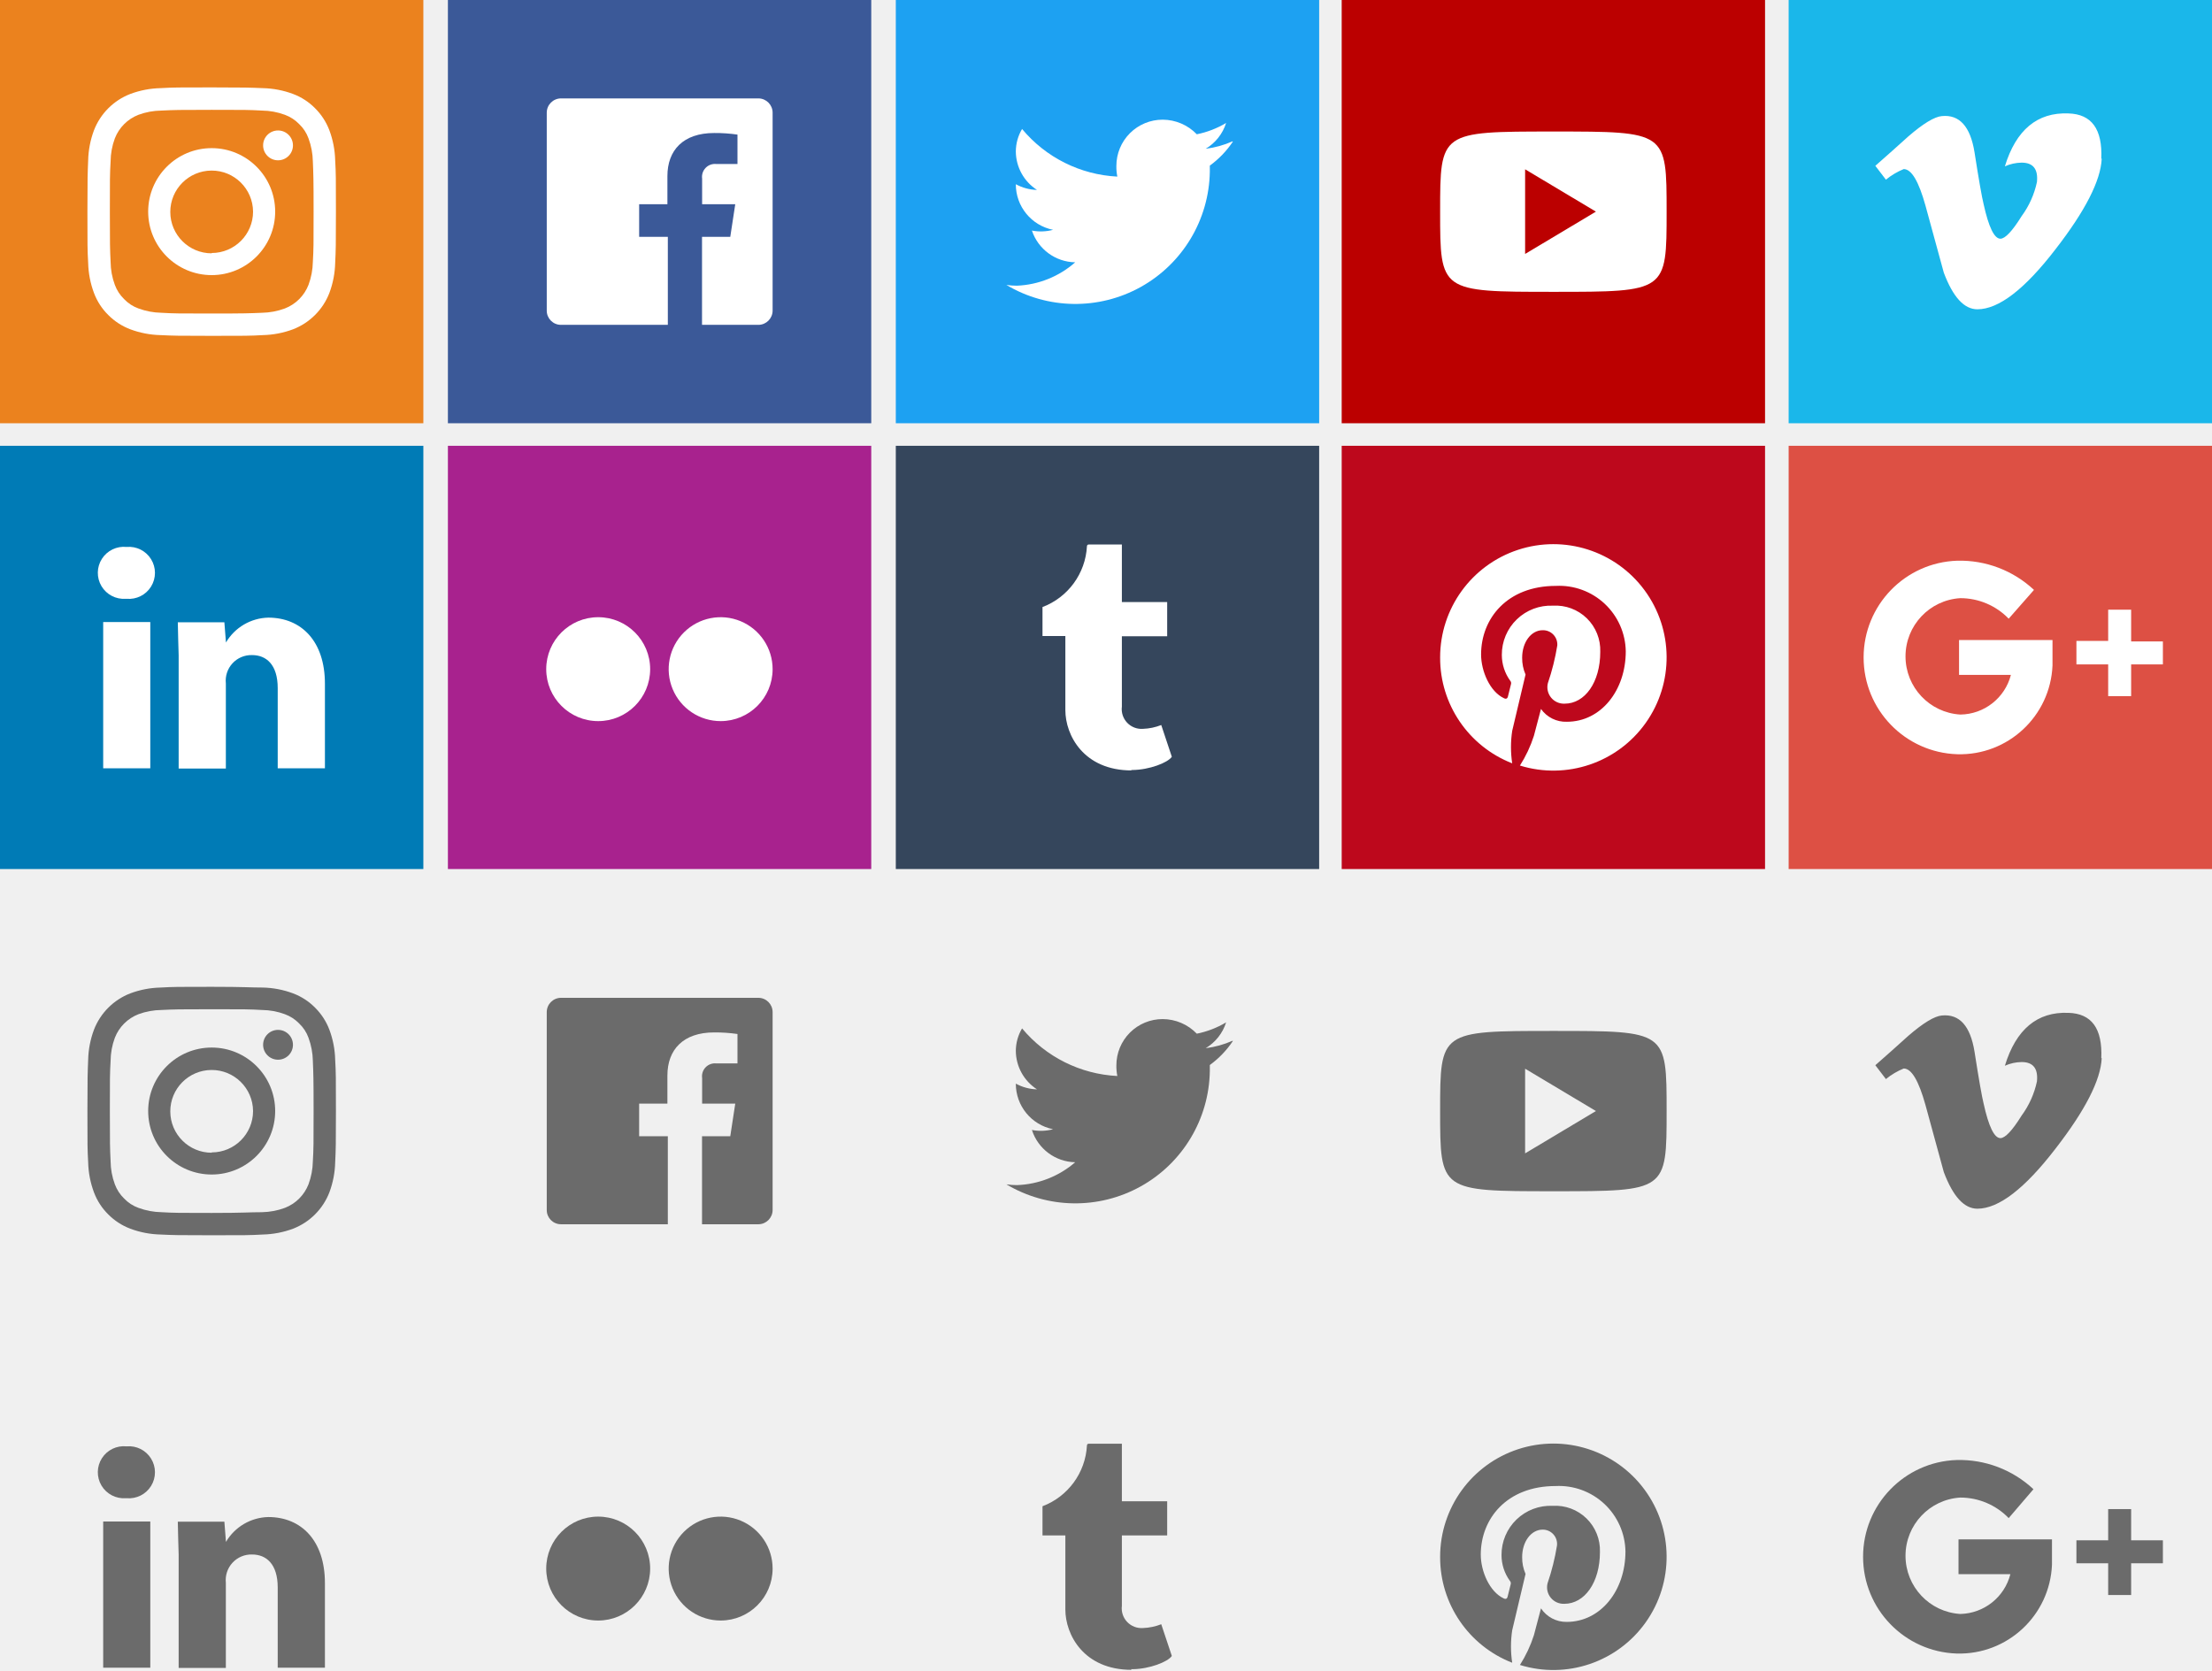
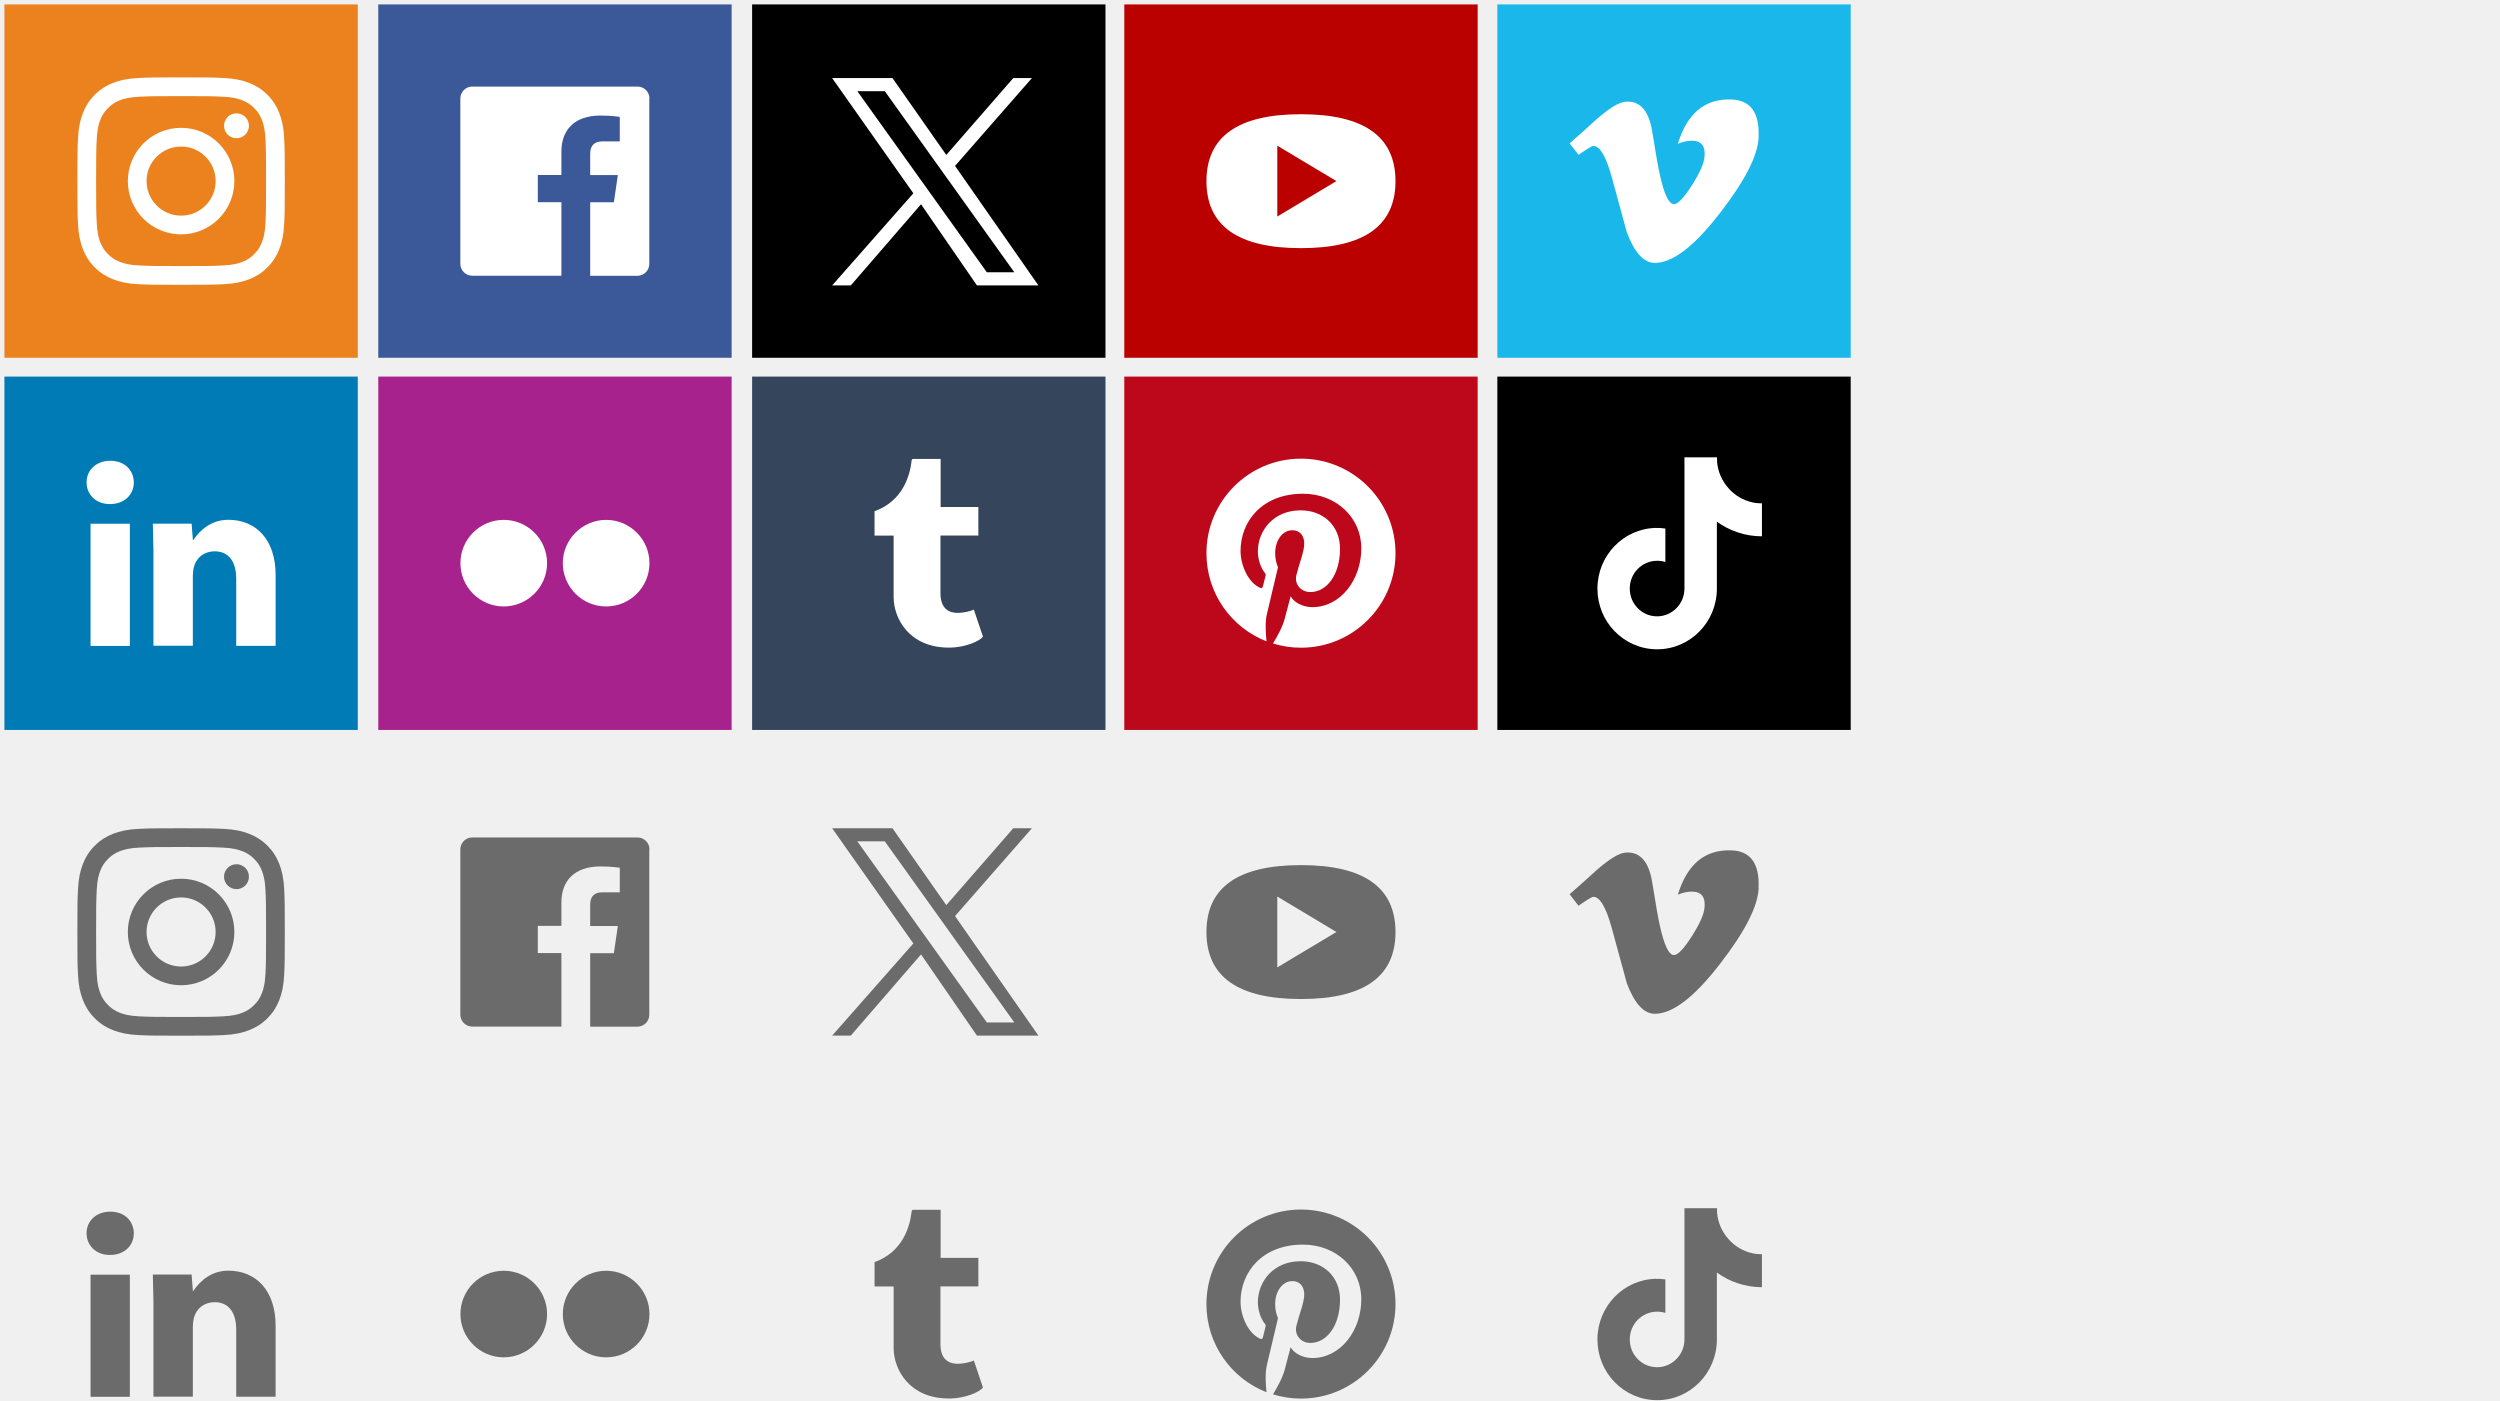
- <svg xmlns="http://www.w3.org/2000/svg" data-name="color bg copy" width="209" height="157.84" style="">
+ <svg xmlns="http://www.w3.org/2000/svg" data-name="color bg copy" width="283" height="158.5" style="">
  <rect id="backgroundrect" width="100%" height="100%" x="0" y="0" fill="none" stroke="none" />
  <defs>
-     <style>.cls-1{fill:#eb821e;}.cls-2{fill:#fff;}.cls-3{fill:#3b5998;}.cls-4{fill:#1da1f2;}.cls-5{fill:#b00;}.cls-6{fill:#007bb6;}.cls-7{fill:#dd5044;}.cls-8{isolation:isolate;}.cls-9{fill:#35465c;}.cls-10{fill:#bd081c;}.cls-11{fill:#1ab7ea;}.cls-12{fill:#a8228e;}.cls-13{fill:#6b6b6b;}</style>
+     <style>
+       .cls-1 {
+         fill: #007bb6;
+       }
+ 
+       .cls-2 {
+         fill: #fff;
+       }
+ 
+       .cls-3 {
+         fill: #eb821e;
+       }
+ 
+       .cls-4 {
+         fill: #6b6b6b;
+       }
+ 
+       .cls-5 {
+         fill: #b00;
+       }
+ 
+       .cls-6 {
+         fill: #bd081c;
+       }
+ 
+       .cls-7 {
+         fill: #a8228e;
+       }
+ 
+       .cls-8 {
+         fill: #1ab7ea;
+       }
+ 
+       .cls-9 {
+         fill: #35465c;
+       }
+ 
+       .cls-10 {
+         fill: #3b5998;
+       }
+     </style>
  </defs>
  <g class="currentLayer" style="">
-     <rect class="cls-1" width="40" height="40" id="svg_1" />
-     <path class="cls-2" d="M20,14 a6,6 0 1 0 6,6 A6,6 0 0 0 20,14 zm0,9.94 A3.91,3.91 0 1 1 23.91,20 A3.91,3.91 0 0 1 20,23.91 z" id="svg_2" />
-     <circle class="cls-2" cx="26.27" cy="13.74" r="1.41" id="svg_3" />
-     <rect class="cls-3" x="42.32" width="40" height="40" id="svg_6" />
-     <path id="svg_4" data-name="svg 4" class="cls-2" d="M73,10.64 A1.35,1.35 0 0 0 71.68,9.3 H53 a1.35,1.35 0 0 0 -1.34,1.34 V29.37 A1.34,1.34 0 0 0 53,30.7 h10.1 V22.38 H60.39 V19.3 h2.67 V16.64 c0,-2.44 1.49,-4.07 4.42,-4.07 a14.79,14.79 0 0 1 2.2,0.15 V15.5 h-2 a1.22,1.22 0 0 0 -1.34,1.38 V19.3 h3.13 L69,22.38 H66.33 V30.7 h5.35 A1.35,1.35 0 0 0 73,29.36 V10.64 z" />
-     <rect class="cls-4" x="84.64" width="40" height="40" id="svg_7" />
-     <path id="twitter" class="cls-2" d="M116.45,13.36 a9,9 0 0 1 -2.53,0.7 a4.38,4.38 0 0 0 1.93,-2.44 a8.77,8.77 0 0 1 -2.77,1.07 a4.5,4.5 0 0 0 -3.22,-1.38 a4.37,4.37 0 0 0 -4.38,4.38 a4.75,4.75 0 0 0 0.09,1 a12.52,12.52 0 0 1 -9,-4.5 a4.19,4.19 0 0 0 -0.59,2.13 a4.36,4.36 0 0 0 2,3.63 a4.4,4.4 0 0 1 -2,-0.54 v0 a4.38,4.38 0 0 0 3.52,4.31 a4.47,4.47 0 0 1 -2,0.07 a4.39,4.39 0 0 0 4.09,3 A8.89,8.89 0 0 1 96.09,27 a7.17,7.17 0 0 1 -1,-0.07 a12.71,12.71 0 0 0 19.22,-10.7 v-0.58 a8.9,8.9 0 0 0 2.18,-2.27 z" />
-     <rect class="cls-5" x="126.77" width="40" height="40" id="svg_8" />
-     <path id="youtube" class="cls-2" d="M146.77,12.43 c-10.7,0 -10.7,0 -10.7,7.57 s0,7.58 10.7,7.58 s10.7,0 10.7,-7.58 S157.47,12.43 146.77,12.43 zM144.1,24 V16 l6.69,4 l-6.69,4 z" />
-     <rect class="cls-6" y="42.13" width="40" height="40" id="svg_9" />
-     <path id="svg_5" data-name="svg 5" class="cls-2" d="M9.75,58.79 V72.61 H14.2 V58.79 zm11.59,5.8 a2.42,2.42 0 0 1 2.48,-2.68 c1.33,0 2.42,0.89 2.42,3.12 v7.58 H30.7 v-8 c0,-4 -2.22,-6.24 -5.35,-6.24 a4.77,4.77 0 0 0 -4,2.35 l-0.15,-1.91 H16.8 c0,0.47 0.08,3.12 0.08,3.12 v10.7 h4.46 v-8 zm-9.38,-8 a2.46,2.46 0 1 0 0,-4.9 a2.46,2.46 0 1 0 -0.08,4.9 z" />
-     <rect class="cls-7" x="169" y="42.13" width="40" height="40" id="svg_10" />
-     <path class="cls-2" d="M189.79,58.47 a6.35,6.35 0 0 0 -4.57,-1.94 a5.51,5.51 0 0 0 0,11 A5,5 0 0 0 190,63.78 h-4.9 V60.49 h8.83 v2.4 a8.76,8.76 0 0 1 -9,8.39 a9.15,9.15 0 0 1 0,-18.29 a10.23,10.23 0 0 1 7.25,2.76 z" id="svg_11" />
-     <g class="cls-8" id="svg_12">
-       <path class="cls-2" d="M199.19,57.62 h2.17 v3 h3 v2.17 h-3 v3 h-2.17 v-3 h-3 V60.57 h3 z" id="svg_13" />
+     <g id="svg_1">
+       <rect class="cls-3" x="0.5" y="0.5" width="40" height="40" id="svg_2" />
+       <path class="cls-2" d="M20.5,14.47c-3.33,0-6.03,2.7-6.03,6.03s2.7,6.03,6.03,6.03,6.03-2.7,6.03-6.03-2.7-6.03-6.03-6.03Zm0,9.94c-2.16,0-3.91-1.75-3.91-3.91s1.75-3.91,3.91-3.91,3.91,1.75,3.91,3.91-1.75,3.91-3.91,3.91Z" id="svg_3" />
    </g>
-     <rect class="cls-9" x="84.64" y="42.13" width="40" height="40" id="svg_14" />
-     <path class="cls-2" d="M106.92,72.81 c-4.54,0 -6.26,-3.34 -6.26,-5.7 v-7 H98.5 V57.37 a6.52,6.52 0 0 0 4.2,-5.75 a0.16,0.16 0 0 1 0.16,-0.16 H106 V56.9 h4.28 v3.23 H106 v6.65 a1.87,1.87 0 0 0 2,2.1 H108 a5.19,5.19 0 0 0 1.72,-0.36 l1,3 c-0.39,0.57 -2.13,1.23 -3.7,1.25 h-0.16 " id="svg_15" />
-     <rect class="cls-10" x="126.77" y="42.13" width="40" height="40" id="svg_16" />
-     <path class="cls-2" d="M136.07,62.14 a10.69,10.69 0 0 0 6.81,10 a10.22,10.22 0 0 1 0,-3.07 c0.2,-0.83 1.26,-5.32 1.26,-5.32 a3.86,3.86 0 0 1 -0.32,-1.59 c0,-1.48 0.86,-2.6 1.93,-2.6 A1.35,1.35 0 0 1 147.14,61 a21.66,21.66 0 0 1 -0.89,3.56 a1.56,1.56 0 0 0 1.59,1.94 c1.9,0 3.36,-2 3.36,-4.9 a4.22,4.22 0 0 0 -4.47,-4.36 a4.63,4.63 0 0 0 -4.83,4.65 a4.15,4.15 0 0 0 0.79,2.44 a0.34,0.34 0 0 1 0.08,0.31 c-0.08,0.33 -0.26,1.06 -0.3,1.21 s-0.16,0.24 -0.36,0.14 c-1.34,-0.62 -2.17,-2.57 -2.17,-4.14 c0,-3.38 2.45,-6.48 7.07,-6.48 a6.29,6.29 0 0 1 6.6,6.18 c0,3.69 -2.33,6.66 -5.56,6.66 A2.86,2.86 0 0 1 145.6,67 s-0.53,2 -0.67,2.54 a12.14,12.14 0 0 1 -1.32,2.81 a10.7,10.7 0 1 0 -7.54,-10.22 z" id="svg_17" />
-     <rect class="cls-11" x="169" width="40" height="40" id="svg_18" />
-     <path class="cls-2" d="M198.58,15 q-0.15,3.12 -4.37,8.56 q-4.36,5.67 -7.38,5.67 q-1.87,0 -3.17,-3.46 l-1.73,-6.33 c-0.64,-2.3 -1.32,-3.46 -2.06,-3.46 a6.58,6.58 0 0 0 -1.68,1 l-1,-1.31 c1.05,-0.92 2.09,-1.85 3.12,-2.78 c1.41,-1.22 2.47,-1.86 3.17,-1.92 c1.67,-0.16 2.69,1 3.08,3.41 c0.41,2.63 0.7,4.27 0.86,4.91 q0.72,3.27 1.59,3.27 c0.44,0 1.12,-0.71 2,-2.13 a8.4,8.4 0 0 0 1.45,-3.23 c0.12,-1.22 -0.36,-1.83 -1.45,-1.83 a4,4 0 0 0 -1.58,0.35 c1.05,-3.44 3.06,-5.12 6,-5 c2.2,0.06 3.23,1.49 3.11,4.28 " id="svg_19" />
-     <rect class="cls-12" x="42.32" y="42.13" width="40" height="40" id="svg_20" />
-     <path class="cls-2" d="M61.43,63.25 a4.91,4.91 0 1 0 -4.91,4.9 A4.91,4.91 0 0 0 61.43,63.25 z" id="svg_21" />
-     <path class="cls-2" d="M73,63.25 a4.91,4.91 0 1 0 -4.9,4.9 A4.91,4.91 0 0 0 73,63.25 z" id="svg_22" />
-     <path class="cls-2" d="M20,10.38 c3.14,0 3.51,0 4.75,0.07 a6.42,6.42 0 0 1 2.17,0.4 a3.59,3.59 0 0 1 1.35,0.88 a3.48,3.48 0 0 1 0.88,1.35 a6.63,6.63 0 0 1 0.41,2.18 c0.05,1.24 0.07,1.61 0.07,4.74 s0,3.51 -0.07,4.75 a6.61,6.61 0 0 1 -0.41,2.17 a3.91,3.91 0 0 1 -2.23,2.23 a6.61,6.61 0 0 1 -2.17,0.41 c-1.24,0.05 -1.61,0.07 -4.75,0.07 s-3.5,0 -4.74,-0.07 a6.63,6.63 0 0 1 -2.18,-0.41 a3.48,3.48 0 0 1 -1.35,-0.88 a3.59,3.59 0 0 1 -0.88,-1.35 a6.42,6.42 0 0 1 -0.4,-2.17 c-0.06,-1.24 -0.07,-1.61 -0.07,-4.75 s0,-3.5 0.07,-4.74 a6.44,6.44 0 0 1 0.4,-2.18 a3.91,3.91 0 0 1 2.23,-2.23 a6.44,6.44 0 0 1 2.18,-0.4 c1.24,-0.06 1.61,-0.07 4.74,-0.07 m0,-2.12 c-3.19,0 -3.59,0 -4.84,0.07 a8.7,8.7 0 0 0 -2.85,0.55 a6,6 0 0 0 -3.43,3.43 a8.7,8.7 0 0 0 -0.55,2.85 c-0.05,1.25 -0.07,1.65 -0.07,4.84 s0,3.59 0.07,4.84 a8.7,8.7 0 0 0 0.55,2.85 a5.77,5.77 0 0 0 1.35,2.08 a5.86,5.86 0 0 0 2.08,1.35 a8.7,8.7 0 0 0 2.85,0.55 c1.25,0.06 1.65,0.07 4.84,0.07 s3.59,0 4.84,-0.07 a8.7,8.7 0 0 0 2.85,-0.55 a6,6 0 0 0 3.43,-3.43 a8.7,8.7 0 0 0 0.55,-2.85 c0.06,-1.25 0.07,-1.65 0.07,-4.84 s0,-3.59 -0.07,-4.84 a8.7,8.7 0 0 0 -0.55,-2.85 a5.86,5.86 0 0 0 -1.35,-2.08 a5.77,5.77 0 0 0 -2.08,-1.35 a8.7,8.7 0 0 0 -2.85,-0.55 c-1.25,-0.05 -1.65,-0.07 -4.84,-0.07 z" id="svg_23" />
-     <path class="cls-13" d="M20,99 a6,6 0 1 0 6,6 A6,6 0 0 0 20,99 zm0,9.94 A3.91,3.91 0 1 1 23.91,105 A3.91,3.91 0 0 1 20,108.91 z" id="svg_24" />
-     <circle class="cls-13" cx="26.27" cy="98.74" r="1.41" id="svg_25" />
-     <path id="svg_4-2" data-name="svg 4" class="cls-13" d="M73,95.64 a1.35,1.35 0 0 0 -1.34,-1.34 H53 a1.35,1.35 0 0 0 -1.34,1.34 v18.73 A1.34,1.34 0 0 0 53,115.7 h10.1 v-8.32 H60.39 V104.3 h2.67 v-2.66 c0,-2.44 1.49,-4.07 4.42,-4.07 a14.79,14.79 0 0 1 2.2,0.15 v2.78 h-2 a1.22,1.22 0 0 0 -1.34,1.38 v2.42 h3.13 L69,107.38 H66.33 v8.32 h5.35 A1.35,1.35 0 0 0 73,114.36 V95.64 z" />
-     <path id="twitter-2" data-name="twitter" class="cls-13" d="M116.45,98.36 a9,9 0 0 1 -2.53,0.7 a4.38,4.38 0 0 0 1.93,-2.44 a8.77,8.77 0 0 1 -2.77,1.07 a4.5,4.5 0 0 0 -3.22,-1.38 a4.37,4.37 0 0 0 -4.38,4.38 a4.75,4.75 0 0 0 0.09,1 a12.52,12.52 0 0 1 -9,-4.5 a4.19,4.19 0 0 0 -0.59,2.13 a4.36,4.36 0 0 0 2,3.63 a4.4,4.4 0 0 1 -2,-0.54 v0 a4.38,4.38 0 0 0 3.52,4.31 a4.47,4.47 0 0 1 -2,0.07 a4.39,4.39 0 0 0 4.09,3.05 A8.89,8.89 0 0 1 96.09,112 a7.17,7.17 0 0 1 -1,-0.07 a12.71,12.71 0 0 0 19.22,-10.7 v-0.58 a8.9,8.9 0 0 0 2.18,-2.27 z" />
-     <path id="youtube-2" data-name="youtube" class="cls-13" d="M146.77,97.43 c-10.7,0 -10.7,0 -10.7,7.57 s0,7.58 10.7,7.58 s10.7,0 10.7,-7.58 S157.47,97.43 146.77,97.43 zM144.1,109 v-8 l6.69,4 l-6.69,4 z" />
-     <path id="svg_5-2" data-name="svg 5" class="cls-13" d="M9.75,143.79 v13.82 H14.2 V143.79 zm11.59,5.8 a2.42,2.42 0 0 1 2.48,-2.68 c1.33,0 2.42,0.89 2.42,3.12 v7.58 H30.7 v-8 c0,-4 -2.22,-6.24 -5.35,-6.24 a4.77,4.77 0 0 0 -4,2.35 l-0.15,-1.91 H16.8 c0,0.47 0.08,3.12 0.08,3.12 v10.7 h4.46 v-8 zm-9.38,-8 a2.46,2.46 0 1 0 0,-4.9 a2.46,2.46 0 1 0 -0.08,4.9 z" />
-     <path class="cls-13" d="M189.79,143.47 a6.35,6.35 0 0 0 -4.57,-1.94 a5.51,5.51 0 0 0 0,11 a5,5 0 0 0 4.73,-3.76 h-4.9 v-3.29 h8.83 v2.4 a8.76,8.76 0 0 1 -9,8.39 a9.15,9.15 0 0 1 0,-18.29 a10.23,10.23 0 0 1 7.25,2.76 z" id="svg_26" />
-     <g class="cls-8" id="svg_27">
-       <path class="cls-13" d="M199.19,142.62 h2.17 v2.95 h3 v2.17 h-3 v3 h-2.17 v-3 h-3 v-2.17 h3 z" id="svg_28" />
+     <circle class="cls-2" cx="26.77" cy="14.24" r="1.41" id="svg_6" />
+     <g id="svg_7">
+       <rect class="cls-10" x="42.82" y="0.5" width="40" height="40" id="svg_8" />
+       <path id="svg_4" data-name="svg 4" class="cls-2" d="M73.52,11.14c0-.73-.61-1.34-1.34-1.34h-18.73c-.73,0-1.34,.61-1.34,1.34V29.87c0,.73,.61,1.34,1.34,1.34h10.1v-8.32h-2.67v-3.08h2.67v-2.66c0-2.44,1.48-4.07,4.42-4.07,1.3,0,2.19,.15,2.19,.15v2.78h-2.01c-.89,0-1.34,.5-1.34,1.38v2.43h3.13l-.45,3.08h-2.68v8.32h5.35c.73,0,1.34-.61,1.34-1.34V11.14h0Z" />
    </g>
-     <path class="cls-13" d="M106.92,157.81 c-4.54,0 -6.26,-3.34 -6.26,-5.7 v-7 H98.5 v-2.76 a6.52,6.52 0 0 0 4.2,-5.75 a0.16,0.16 0 0 1 0.16,-0.16 H106 v5.44 h4.28 v3.23 H106 v6.65 a1.87,1.87 0 0 0 2,2.1 H108 a5.19,5.19 0 0 0 1.72,-0.36 l1,3 c-0.39,0.57 -2.13,1.23 -3.7,1.25 h-0.16 " id="svg_29" />
-     <path class="cls-13" d="M136.07,147.14 a10.69,10.69 0 0 0 6.81,10 a10.22,10.22 0 0 1 0,-3.07 c0.2,-0.83 1.26,-5.32 1.26,-5.32 a3.86,3.86 0 0 1 -0.32,-1.59 c0,-1.48 0.86,-2.6 1.93,-2.6 a1.35,1.35 0 0 1 1.36,1.51 a21.66,21.66 0 0 1 -0.89,3.56 a1.56,1.56 0 0 0 1.59,1.94 c1.9,0 3.36,-2 3.36,-4.9 a4.22,4.22 0 0 0 -4.47,-4.36 a4.63,4.63 0 0 0 -4.83,4.65 a4.15,4.15 0 0 0 0.79,2.44 a0.34,0.34 0 0 1 0.08,0.31 c-0.08,0.33 -0.26,1.06 -0.3,1.21 s-0.16,0.24 -0.36,0.14 c-1.34,-0.62 -2.17,-2.57 -2.17,-4.14 c0,-3.38 2.45,-6.48 7.07,-6.48 a6.29,6.29 0 0 1 6.6,6.18 c0,3.69 -2.33,6.66 -5.56,6.66 A2.86,2.86 0 0 1 145.6,152 s-0.53,2 -0.67,2.54 a12.14,12.14 0 0 1 -1.32,2.81 a10.7,10.7 0 1 0 -7.54,-10.22 z" id="svg_30" />
-     <path class="cls-13" d="M198.58,100 q-0.15,3.12 -4.37,8.56 q-4.36,5.67 -7.38,5.67 q-1.87,0 -3.17,-3.46 l-1.73,-6.33 c-0.64,-2.3 -1.32,-3.46 -2.06,-3.46 a6.58,6.58 0 0 0 -1.68,1 l-1,-1.31 c1.05,-0.92 2.09,-1.85 3.12,-2.78 c1.41,-1.22 2.47,-1.86 3.17,-1.92 c1.67,-0.16 2.69,1 3.08,3.41 c0.41,2.63 0.7,4.27 0.86,4.91 q0.72,3.27 1.59,3.27 c0.44,0 1.12,-0.71 2,-2.13 a8.4,8.4 0 0 0 1.45,-3.23 c0.12,-1.22 -0.36,-1.83 -1.45,-1.83 a4,4 0 0 0 -1.58,0.35 c1.05,-3.44 3.06,-5.12 6,-5 c2.2,0.06 3.23,1.49 3.11,4.28 " id="svg_31" />
-     <path class="cls-13" d="M61.43,148.25 a4.91,4.91 0 1 0 -4.91,4.9 A4.91,4.91 0 0 0 61.43,148.25 z" id="svg_32" />
-     <path class="cls-13" d="M73,148.25 a4.91,4.91 0 1 0 -4.9,4.9 A4.91,4.91 0 0 0 73,148.25 z" id="svg_33" />
-     <path class="cls-13" d="M20,95.38 c3.14,0 3.51,0 4.75,0.07 a6.42,6.42 0 0 1 2.17,0.4 a3.59,3.59 0 0 1 1.35,0.88 a3.48,3.48 0 0 1 0.88,1.35 a6.63,6.63 0 0 1 0.41,2.18 c0.05,1.24 0.07,1.61 0.07,4.74 s0,3.51 -0.07,4.75 a6.61,6.61 0 0 1 -0.41,2.17 a3.91,3.91 0 0 1 -2.23,2.23 a6.61,6.61 0 0 1 -2.17,0.41 c-1.24,0 -1.61,0.07 -4.75,0.07 s-3.5,0 -4.74,-0.07 a6.63,6.63 0 0 1 -2.18,-0.41 a3.48,3.48 0 0 1 -1.35,-0.88 a3.59,3.59 0 0 1 -0.88,-1.35 a6.42,6.42 0 0 1 -0.4,-2.17 c-0.06,-1.24 -0.07,-1.61 -0.07,-4.75 s0,-3.5 0.07,-4.74 a6.44,6.44 0 0 1 0.4,-2.18 a3.91,3.91 0 0 1 2.23,-2.23 a6.44,6.44 0 0 1 2.18,-0.4 c1.24,-0.06 1.61,-0.07 4.74,-0.07 m0,-2.12 c-3.19,0 -3.59,0 -4.84,0.07 a8.7,8.7 0 0 0 -2.85,0.55 a6,6 0 0 0 -3.43,3.43 a8.7,8.7 0 0 0 -0.55,2.85 c-0.05,1.25 -0.07,1.65 -0.07,4.84 s0,3.59 0.07,4.84 a8.7,8.7 0 0 0 0.55,2.85 a5.77,5.77 0 0 0 1.35,2.08 a5.86,5.86 0 0 0 2.08,1.35 a8.7,8.7 0 0 0 2.85,0.55 c1.25,0.06 1.65,0.07 4.84,0.07 s3.59,0 4.84,-0.07 a8.7,8.7 0 0 0 2.85,-0.55 a6,6 0 0 0 3.43,-3.43 a8.7,8.7 0 0 0 0.55,-2.85 c0.06,-1.25 0.07,-1.65 0.07,-4.84 s0,-3.59 -0.07,-4.84 a8.7,8.7 0 0 0 -0.55,-2.85 a5.86,5.86 0 0 0 -1.35,-2.08 a5.77,5.77 0 0 0 -2.08,-1.35 a8.7,8.7 0 0 0 -2.85,-0.55 c-1.25,0 -1.65,-0.07 -4.84,-0.07 z" id="svg_34" />
+     <g id="svg_9">
+       <rect x="85.14" y="0.5" width="40" height="40" id="svg_10" />
+       <path class="cls-2" d="M108.11,18.78l8.7-9.94h-2.11l-7.58,8.7-6.09-8.7h-6.83l9.19,13.04-9.19,10.43h2.11l7.95-9.19,6.33,9.19h6.96m-20.5-21.99h3.11l14.66,20.5h-3.11" id="svg_11" />
+     </g>
+     <g id="svg_12">
+       <rect class="cls-5" x="127.27" y="0.5" width="40" height="40" id="svg_13" />
+       <path id="youtube" class="cls-2" d="M147.27,12.93q-10.7,0-10.7,7.58t10.7,7.58,10.7-7.58-10.7-7.58Zm-2.68,11.59v-8.03l6.69,4.01-6.69,4.01h0Z" />
+     </g>
+     <g id="svg_14">
+       <rect class="cls-1" x="0.5" y="42.63" width="40" height="40" id="svg_15" />
+       <path id="svg_5" data-name="svg 5" class="cls-2" d="M10.25,59.29v13.83h4.45v-13.83h-4.45Zm11.59,5.8c0-1.79,1.14-2.68,2.48-2.68s2.42,.89,2.42,3.12v7.58h4.46v-8.03c0-4.01-2.23-6.24-5.35-6.24-1.79,0-3.12,1.01-4.01,2.35l-.15-1.91h-4.39c0,.47,.07,3.12,.07,3.12v10.7h4.46v-8.02h0Zm-9.38-8.03c1.65,0,2.69-1.09,2.69-2.46-.02-1.38-1.04-2.44-2.66-2.44s-2.69,1.07-2.69,2.44,1.04,2.46,2.62,2.46h.03Z" />
+     </g>
+     <g id="svg_16">
+       <rect x="169.5" y="42.63" width="40" height="40" id="svg_17" />
+       <path class="cls-2" d="M187.44,59.76c-3.66,.08-6.61,3.12-6.61,6.87,0,1.86,.73,3.57,1.92,4.8,1.22,1.27,2.93,2.07,4.84,2.07,3.74,0,6.76-3.08,6.76-6.87v-7.58c1.43,1.04,3.19,1.66,5.1,1.66v-3.73c-.37,0-.72-.03-1.07-.11-1.05-.23-2-.79-2.7-1.59-.73-.81-1.22-1.86-1.31-3.03v-.48h-3.69v14.86c0,1.72-1.39,3.14-3.1,3.14-1.01,0-1.89-.48-2.46-1.24-.41-.54-.63-1.21-.63-1.91,0-1.74,1.39-3.14,3.1-3.14,.32,0,.64,.05,.93,.14v-3.79c-.37-.05-.72-.08-1.08-.06" id="svg_18" />
+     </g>
+     <g id="svg_19">
+       <rect class="cls-9" x="85.14" y="42.63" width="40" height="40" id="svg_20" />
+       <path class="cls-2" d="M107.42,73.31c-4.53,0-6.26-3.34-6.26-5.7v-6.98h-2.16v-2.76c3.24-1.17,4.02-4.09,4.2-5.76,.01-.11,.1-.16,.15-.16h3.13v5.44h4.27v3.23h-4.29v6.65c.02,.89,.33,2.11,1.97,2.11h.09c.57-.02,1.33-.18,1.72-.37l1.03,3.05c-.39,.57-2.13,1.23-3.7,1.25h-.16" id="svg_21" />
+     </g>
+     <g id="svg_22">
+       <rect class="cls-6" x="127.27" y="42.63" width="40" height="40" id="svg_23" />
+       <path class="cls-2" d="M136.57,62.64c0,4.53,2.82,8.41,6.8,9.96-.09-.84-.18-2.14,.04-3.07,.19-.84,1.26-5.32,1.26-5.32,0,0-.32-.64-.32-1.59,0-1.49,.86-2.6,1.94-2.6,.91,0,1.35,.68,1.35,1.51,0,.92-.58,2.29-.89,3.56-.25,1.06,.53,1.93,1.58,1.93,1.9,0,3.36-2.01,3.36-4.9,0-2.56-1.84-4.35-4.47-4.35-3.04,0-4.83,2.28-4.83,4.65,0,.92,.35,1.91,.8,2.44,.09,.11,.1,.2,.07,.31-.08,.34-.26,1.07-.3,1.21-.05,.2-.16,.24-.36,.14-1.34-.62-2.17-2.58-2.17-4.15,0-3.37,2.45-6.48,7.07-6.48,3.71,0,6.6,2.65,6.6,6.18s-2.33,6.66-5.55,6.66c-1.09,0-2.1-.56-2.45-1.23,0,0-.54,2.04-.67,2.54-.24,.93-.89,2.09-1.33,2.8,1,.31,2.06,.48,3.17,.48,5.91,0,10.7-4.79,10.7-10.7s-4.79-10.7-10.7-10.7-10.7,4.79-10.7,10.7h0Z" id="svg_24" />
+     </g>
+     <g id="svg_25">
+       <rect class="cls-8" x="169.5" y="0.5" width="40" height="40" id="svg_26" />
+       <path class="cls-2" d="M199.08,15.53c-.09,2.08-1.55,4.93-4.36,8.56-2.91,3.78-5.37,5.67-7.39,5.67-1.25,0-2.3-1.15-3.17-3.45l-1.73-6.33c-.64-2.3-1.33-3.46-2.06-3.46-.16,0-.72,.34-1.68,1.01l-1.01-1.3c1.06-.93,2.1-1.86,3.12-2.79,1.41-1.22,2.47-1.86,3.17-1.92,1.66-.16,2.69,.98,3.07,3.42,.42,2.63,.71,4.26,.87,4.9,.48,2.18,1.01,3.27,1.58,3.27,.45,0,1.12-.71,2.02-2.12,.9-1.41,1.38-2.49,1.44-3.23,.13-1.22-.35-1.83-1.44-1.83-.51,0-1.04,.12-1.58,.35,1.05-3.44,3.06-5.12,6.03-5.02,2.2,.06,3.24,1.49,3.11,4.28" id="svg_27" />
+     </g>
+     <g id="svg_28">
+       <rect class="cls-7" x="42.82" y="42.63" width="40" height="40" id="svg_29" />
+       <g id="svg_30">
+         <path class="cls-2" d="M61.93,63.75c0-2.7-2.2-4.9-4.91-4.9s-4.9,2.2-4.9,4.9,2.2,4.9,4.9,4.9,4.91-2.2,4.91-4.9Z" id="svg_31" />
+         <path class="cls-2" d="M73.52,63.75c0-2.7-2.21-4.9-4.9-4.9s-4.91,2.2-4.91,4.9,2.2,4.9,4.91,4.9,4.9-2.2,4.9-4.9Z" id="svg_32" />
+       </g>
+     </g>
+     <path class="cls-2" d="M20.5,10.88c3.13,0,3.51,.01,4.74,.07,1.14,.05,1.77,.24,2.18,.4,.55,.21,.94,.47,1.35,.88,.41,.41,.67,.8,.88,1.35,.16,.41,.35,1.04,.4,2.18,.06,1.24,.07,1.61,.07,4.74s-.01,3.51-.07,4.74c-.05,1.14-.24,1.77-.4,2.18-.21,.55-.47,.94-.88,1.35s-.8,.67-1.35,.88c-.41,.16-1.04,.35-2.18,.4-1.24,.06-1.61,.07-4.74,.07s-3.51-.01-4.74-.07c-1.14-.05-1.77-.24-2.18-.4-.55-.21-.94-.47-1.35-.88-.41-.41-.67-.8-.88-1.35-.16-.41-.35-1.04-.4-2.18-.06-1.24-.07-1.61-.07-4.74s.01-3.51,.07-4.74c.05-1.14,.24-1.77,.4-2.18,.21-.55,.47-.94,.88-1.35s.8-.67,1.35-.88c.41-.16,1.04-.35,2.18-.4,1.24-.06,1.61-.07,4.74-.07m0-2.12c-3.19,0-3.59,.01-4.84,.07-1.25,.06-2.1,.26-2.85,.55-.77,.3-1.43,.7-2.08,1.35-.65,.65-1.05,1.31-1.35,2.08-.29,.75-.49,1.6-.55,2.85-.06,1.25-.07,1.65-.07,4.84s.01,3.59,.07,4.84c.06,1.25,.26,2.1,.55,2.85,.3,.77,.7,1.43,1.35,2.08,.65,.65,1.31,1.05,2.08,1.35,.75,.29,1.6,.49,2.85,.55,1.25,.06,1.65,.07,4.84,.07s3.59-.01,4.84-.07c1.25-.06,2.1-.26,2.85-.55,.77-.3,1.43-.7,2.08-1.35,.65-.65,1.05-1.31,1.35-2.08,.29-.75,.49-1.6,.55-2.85,.06-1.25,.07-1.65,.07-4.84s-.01-3.59-.07-4.84c-.06-1.25-.26-2.1-.55-2.85-.3-.77-.7-1.43-1.35-2.08-.65-.65-1.31-1.05-2.08-1.35-.75-.29-1.6-.49-2.85-.55-1.25-.06-1.65-.07-4.84-.07h0Z" id="svg_33" />
+     <path class="cls-4" d="M20.5,99.47c-3.33,0-6.03,2.7-6.03,6.03s2.7,6.03,6.03,6.03,6.03-2.7,6.03-6.03-2.7-6.03-6.03-6.03Zm0,9.94c-2.16,0-3.91-1.75-3.91-3.91s1.75-3.91,3.91-3.91,3.91,1.75,3.91,3.91-1.75,3.91-3.91,3.91Z" id="svg_34" />
+     <circle class="cls-4" cx="26.77" cy="99.24" r="1.41" id="svg_35" />
+     <path id="svg_4-2" data-name="svg 4" class="cls-4" d="M73.52,96.14c0-.73-.61-1.34-1.34-1.34h-18.73c-.73,0-1.34,.61-1.34,1.34v18.73c0,.73,.61,1.34,1.34,1.34h10.1v-8.32h-2.67v-3.08h2.67v-2.66c0-2.44,1.48-4.07,4.42-4.07,1.3,0,2.19,.15,2.19,.15v2.78h-2.01c-.89,0-1.34,.5-1.34,1.38v2.43h3.13l-.45,3.08h-2.68v8.32h5.35c.73,0,1.34-.61,1.34-1.34v-18.72h0Z" />
+     <path id="youtube-2" data-name="youtube" class="cls-4" d="M147.27,97.93q-10.7,0-10.7,7.58t10.7,7.58,10.7-7.58-10.7-7.58Zm-2.68,11.59v-8.03l6.69,4.01-6.69,4.01h0Z" />
+     <path id="svg_5-2" data-name="svg 5" class="cls-4" d="M10.25,144.29v13.83h4.45v-13.83h-4.45Zm11.59,5.8c0-1.79,1.14-2.68,2.48-2.68s2.42,.89,2.42,3.12v7.58h4.46v-8.03c0-4.01-2.23-6.24-5.35-6.24-1.79,0-3.12,1.01-4.01,2.35l-.15-1.91h-4.39c0,.47,.07,3.12,.07,3.12v10.7h4.46v-8.02h0Zm-9.38-8.03c1.65,0,2.69-1.09,2.69-2.46-.02-1.38-1.04-2.44-2.66-2.44s-2.69,1.07-2.69,2.44,1.04,2.46,2.62,2.46h.03Z" />
+     <path class="cls-4" d="M107.42,158.31c-4.53,0-6.26-3.34-6.26-5.7v-6.98h-2.16v-2.76c3.24-1.17,4.02-4.09,4.2-5.76,.01-.11,.1-.16,.15-.16h3.13v5.44h4.27v3.23h-4.29v6.65c.02,.89,.33,2.11,1.97,2.11h.09c.57-.02,1.33-.18,1.72-.37l1.03,3.05c-.39,.57-2.13,1.23-3.7,1.25h-.16" id="svg_36" />
+     <path class="cls-4" d="M136.57,147.64c0,4.53,2.82,8.41,6.8,9.96-.09-.84-.18-2.14,.04-3.07,.19-.84,1.26-5.32,1.26-5.32,0,0-.32-.64-.32-1.59,0-1.49,.86-2.6,1.94-2.6,.91,0,1.35,.68,1.35,1.51,0,.92-.58,2.29-.89,3.56-.25,1.06,.53,1.93,1.58,1.93,1.9,0,3.36-2.01,3.36-4.9,0-2.56-1.84-4.35-4.47-4.35-3.04,0-4.83,2.28-4.83,4.65,0,.92,.35,1.91,.8,2.44,.09,.11,.1,.2,.07,.31-.08,.34-.26,1.07-.3,1.21-.05,.2-.16,.24-.36,.14-1.34-.62-2.17-2.58-2.17-4.15,0-3.37,2.45-6.48,7.07-6.48,3.71,0,6.6,2.65,6.6,6.18s-2.33,6.66-5.55,6.66c-1.09,0-2.1-.56-2.45-1.23,0,0-.54,2.04-.67,2.54-.24,.93-.89,2.09-1.33,2.8,1,.31,2.06,.48,3.17,.48,5.91,0,10.7-4.79,10.7-10.7s-4.79-10.7-10.7-10.7-10.7,4.79-10.7,10.7h0Z" id="svg_37" />
+     <path class="cls-4" d="M199.08,100.53c-.09,2.08-1.55,4.93-4.36,8.56-2.91,3.78-5.37,5.67-7.39,5.67-1.25,0-2.3-1.15-3.17-3.45l-1.73-6.33c-.64-2.3-1.33-3.46-2.06-3.46-.16,0-.72,.34-1.68,1.01l-1.01-1.3c1.06-.93,2.1-1.86,3.12-2.79,1.41-1.22,2.47-1.86,3.17-1.92,1.66-.16,2.69,.98,3.07,3.42,.42,2.63,.71,4.26,.87,4.9,.48,2.18,1.01,3.27,1.58,3.27,.45,0,1.12-.71,2.02-2.12,.9-1.41,1.38-2.49,1.44-3.23,.13-1.22-.35-1.83-1.44-1.83-.51,0-1.04,.12-1.58,.35,1.05-3.44,3.06-5.12,6.03-5.02,2.2,.06,3.24,1.49,3.11,4.28" id="svg_38" />
+     <g id="svg_39">
+       <path class="cls-4" d="M61.93,148.75c0-2.7-2.2-4.9-4.91-4.9s-4.9,2.2-4.9,4.9,2.2,4.9,4.9,4.9,4.91-2.2,4.91-4.9Z" id="svg_40" />
+       <path class="cls-4" d="M73.52,148.75c0-2.7-2.21-4.9-4.9-4.9s-4.91,2.2-4.91,4.9,2.2,4.9,4.91,4.9,4.9-2.2,4.9-4.9Z" id="svg_41" />
+     </g>
+     <path class="cls-4" d="M20.5,95.88c3.13,0,3.51,.01,4.74,.07,1.14,.05,1.77,.24,2.18,.4,.55,.21,.94,.47,1.35,.88,.41,.41,.67,.8,.88,1.35,.16,.41,.35,1.04,.4,2.18,.06,1.24,.07,1.61,.07,4.74s-.01,3.51-.07,4.74c-.05,1.14-.24,1.77-.4,2.18-.21,.55-.47,.94-.88,1.35s-.8,.67-1.35,.88c-.41,.16-1.04,.35-2.18,.4-1.24,.06-1.61,.07-4.74,.07s-3.51-.01-4.74-.07c-1.14-.05-1.77-.24-2.18-.4-.55-.21-.94-.47-1.35-.88-.41-.41-.67-.8-.88-1.35-.16-.41-.35-1.04-.4-2.18-.06-1.24-.07-1.61-.07-4.74s.01-3.51,.07-4.74c.05-1.14,.24-1.77,.4-2.18,.21-.55,.47-.94,.88-1.35s.8-.67,1.35-.88c.41-.16,1.04-.35,2.18-.4,1.24-.06,1.61-.07,4.74-.07m0-2.12c-3.19,0-3.59,.01-4.84,.07-1.25,.06-2.1,.26-2.85,.55-.77,.3-1.43,.7-2.08,1.35-.65,.65-1.05,1.31-1.35,2.08-.29,.75-.49,1.6-.55,2.85-.06,1.25-.07,1.65-.07,4.84s.01,3.59,.07,4.84c.06,1.25,.26,2.1,.55,2.85,.3,.77,.7,1.43,1.35,2.08,.65,.65,1.31,1.05,2.08,1.35,.75,.29,1.6,.49,2.85,.55,1.25,.06,1.65,.07,4.84,.07s3.59-.01,4.84-.07c1.25-.06,2.1-.26,2.85-.55,.77-.3,1.43-.7,2.08-1.35,.65-.65,1.05-1.31,1.35-2.08,.29-.75,.49-1.6,.55-2.85,.06-1.25,.07-1.65,.07-4.84s-.01-3.59-.07-4.84c-.06-1.25-.26-2.1-.55-2.85-.3-.77-.7-1.43-1.35-2.08-.65-.65-1.31-1.05-2.08-1.35-.75-.29-1.6-.49-2.85-.55-1.25-.06-1.65-.07-4.84-.07h0Z" id="svg_42" />
+     <path class="cls-4" d="M187.44,144.76c-3.66,.08-6.61,3.12-6.61,6.87,0,1.86,.73,3.57,1.92,4.8,1.22,1.27,2.93,2.07,4.84,2.07,3.74,0,6.76-3.08,6.76-6.87v-7.58c1.43,1.04,3.19,1.66,5.1,1.66v-3.73c-.37,0-.72-.03-1.07-.11-1.05-.23-2-.79-2.7-1.59-.73-.81-1.22-1.86-1.31-3.03v-.48h-3.69v14.86c0,1.72-1.39,3.14-3.1,3.14-1.01,0-1.89-.48-2.46-1.24-.41-.54-.63-1.21-.63-1.91,0-1.74,1.39-3.14,3.1-3.14,.32,0,.64,.05,.93,.14v-3.79c-.37-.05-.72-.08-1.08-.06" id="svg_43" />
+     <path class="cls-4" d="M108.11,103.7l8.7-9.94h-2.11l-7.58,8.7-6.09-8.7h-6.83l9.19,13.04-9.19,10.43h2.11l7.95-9.19,6.33,9.19h6.96m-20.5-21.99h3.11l14.66,20.5h-3.11" id="svg_44" />
  </g>
</svg>
